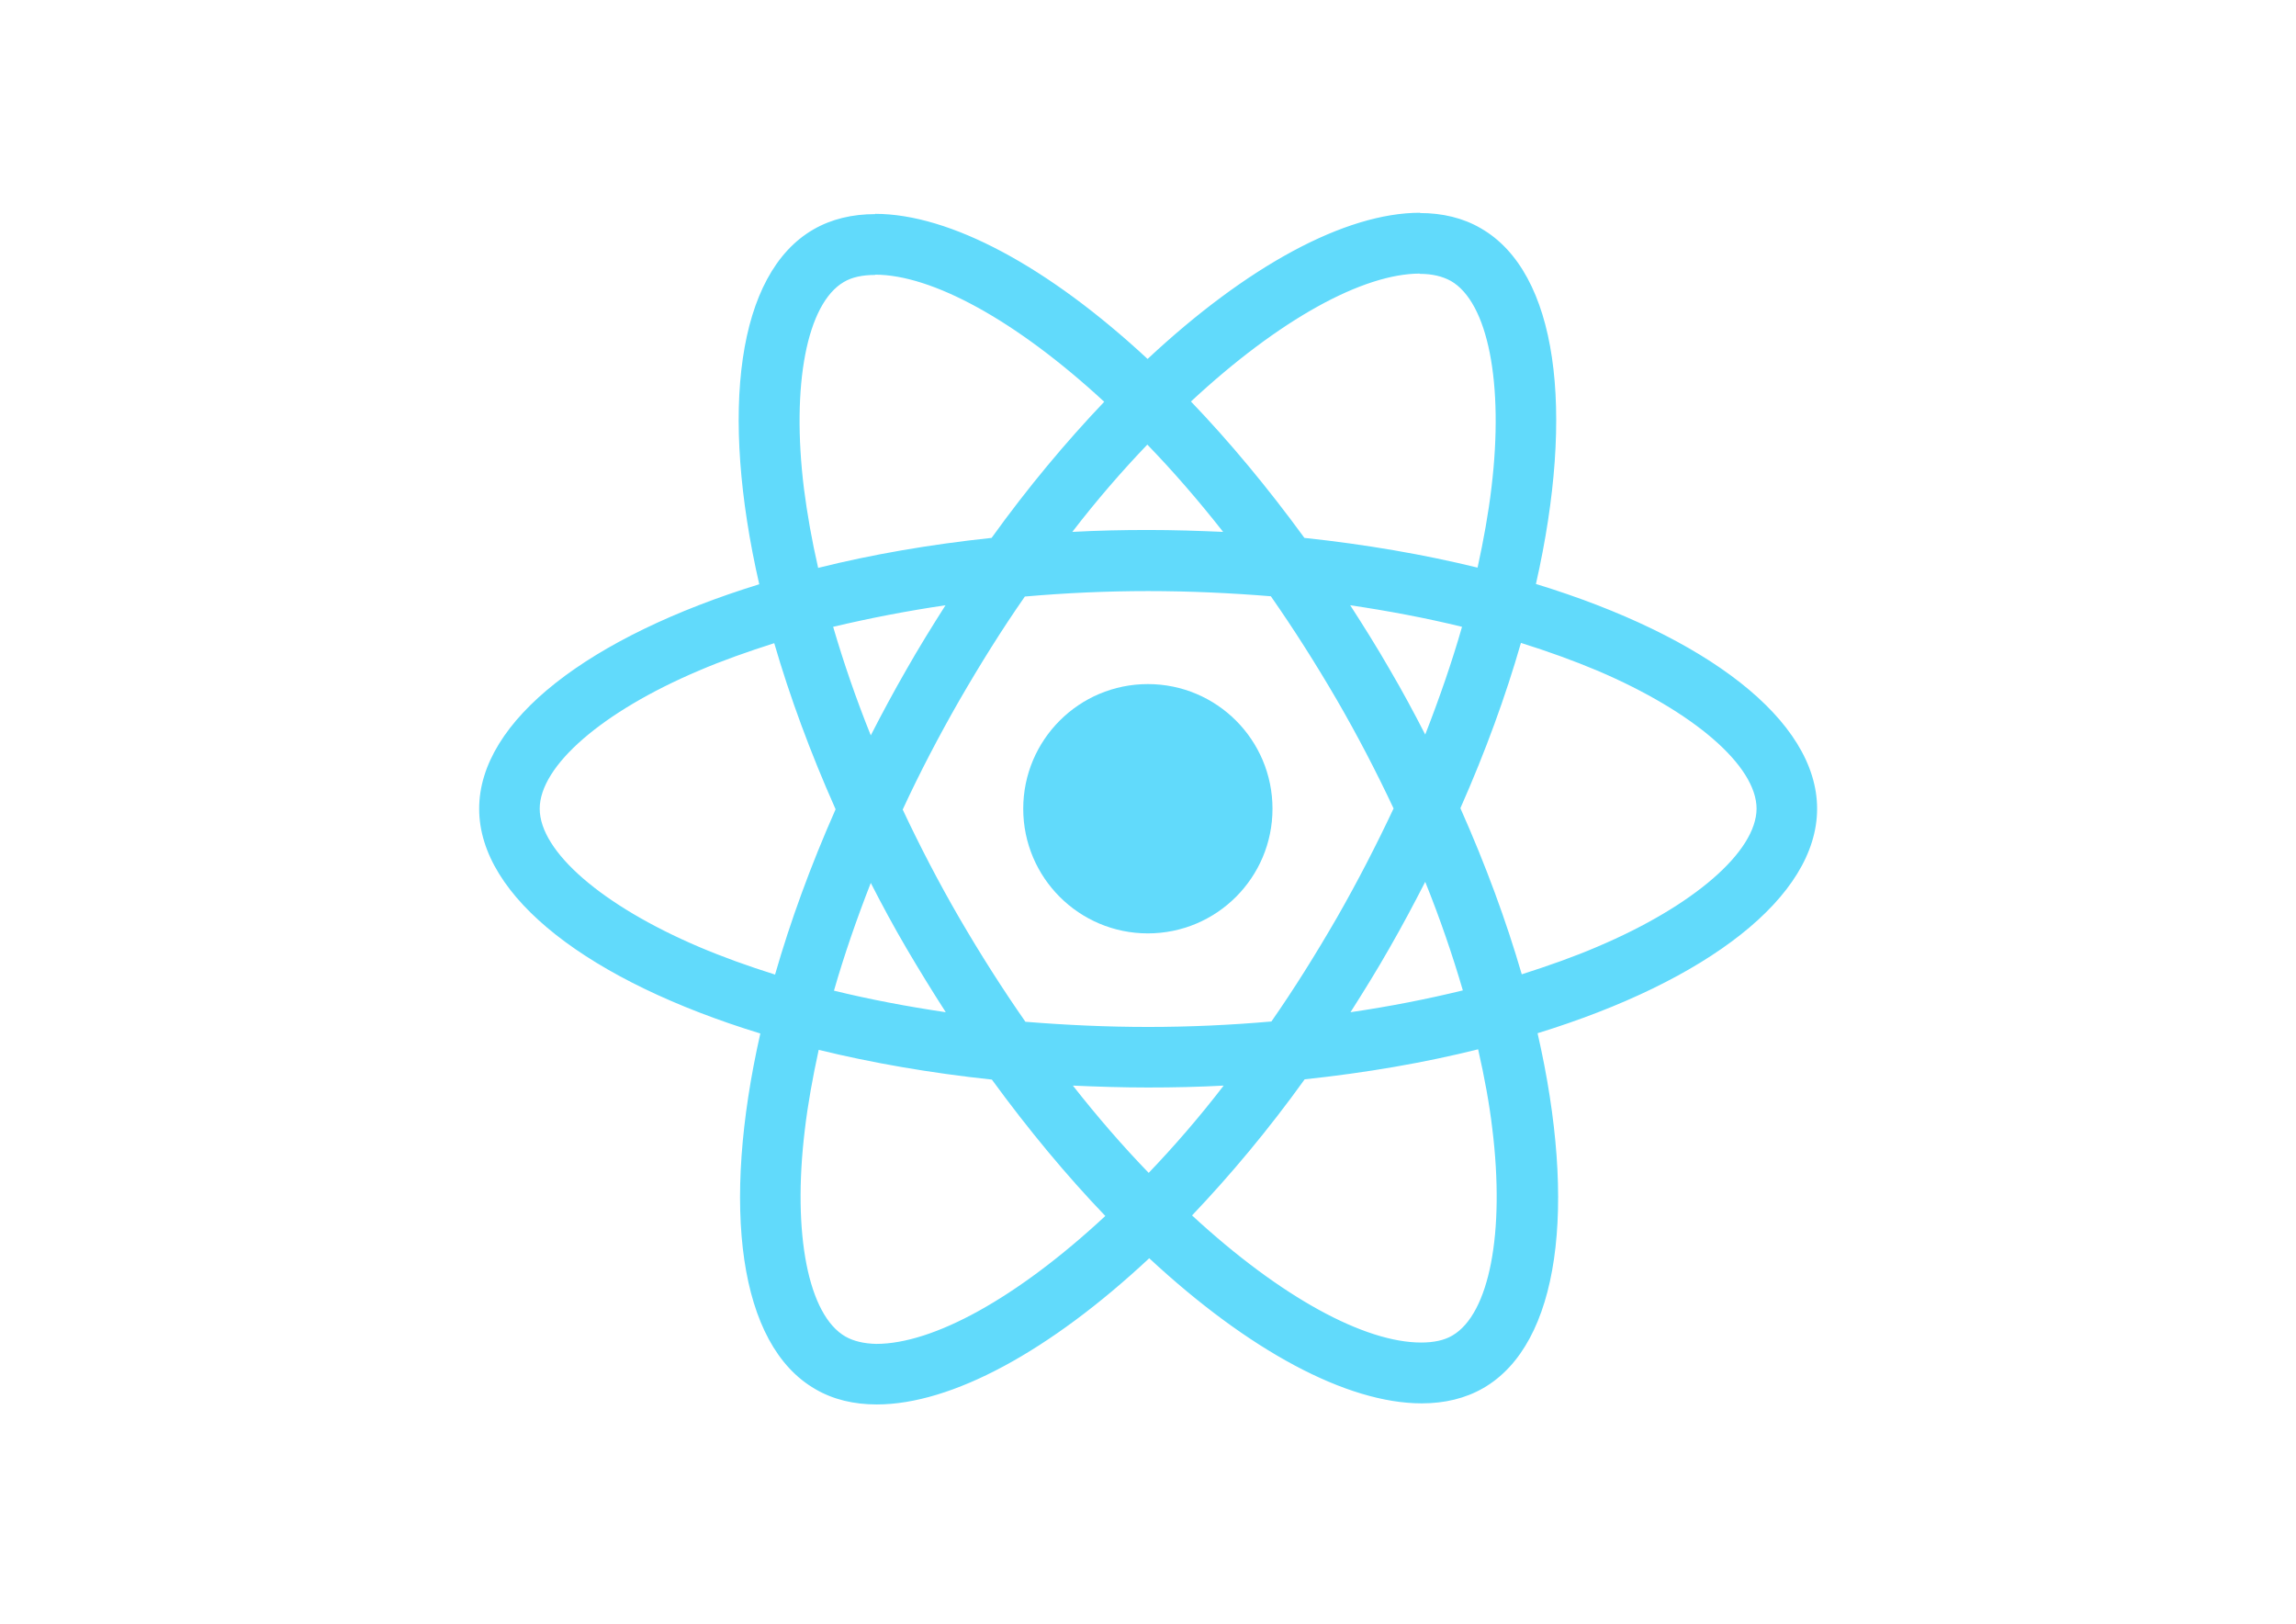
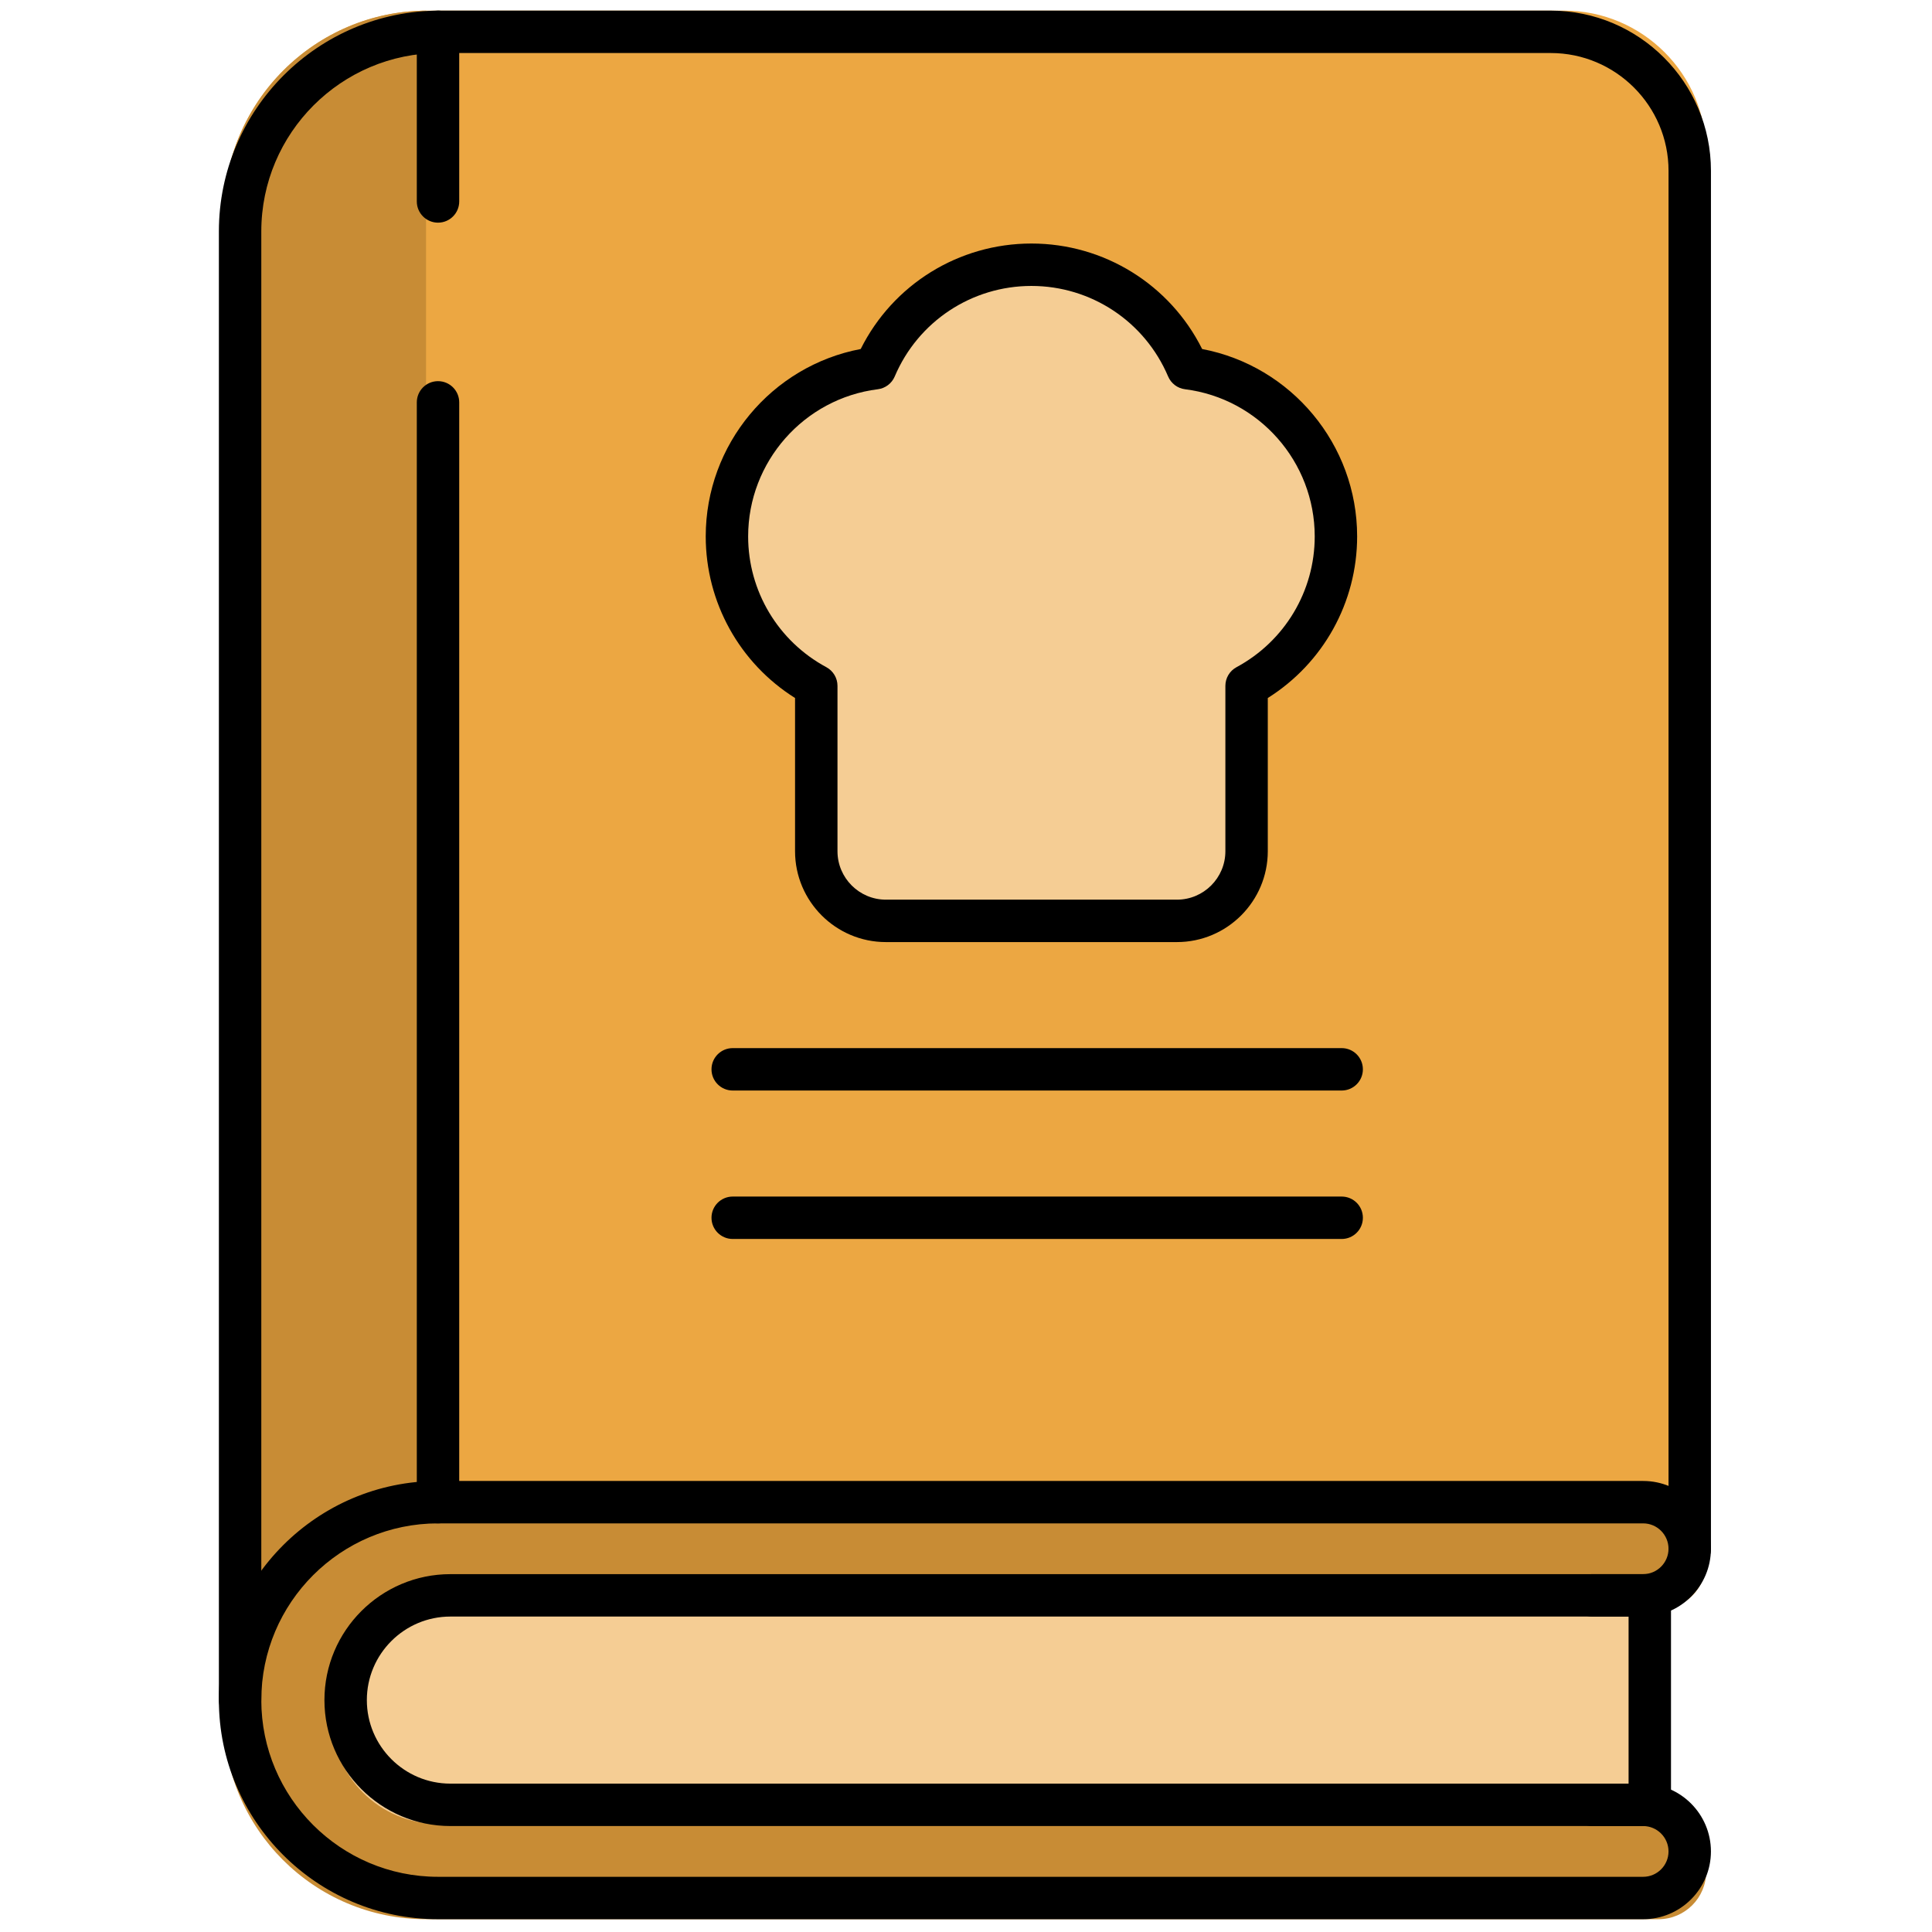
- <svg xmlns="http://www.w3.org/2000/svg" viewBox="0 0 841.9 595.3">
-   <g fill="#61DAFB">
-     <path d="M666.3 296.5c0-32.5-40.7-63.3-103.1-82.4 14.4-63.6 8-114.2-20.2-130.4-6.5-3.8-14.1-5.6-22.4-5.6v22.3c4.6 0 8.3.9 11.4 2.6 13.6 7.8 19.5 37.5 14.9 75.7-1.1 9.4-2.9 19.3-5.1 29.4-19.6-4.8-41-8.5-63.5-10.9-13.5-18.5-27.5-35.3-41.6-50 32.6-30.3 63.2-46.9 84-46.9V78c-27.5 0-63.5 19.6-99.9 53.6-36.4-33.8-72.4-53.2-99.9-53.2v22.3c20.7 0 51.4 16.5 84 46.6-14 14.7-28 31.4-41.3 49.9-22.6 2.4-44 6.1-63.6 11-2.3-10-4-19.7-5.2-29-4.7-38.2 1.1-67.9 14.6-75.8 3-1.8 6.9-2.6 11.5-2.6V78.5c-8.4 0-16 1.8-22.6 5.6-28.1 16.2-34.4 66.7-19.9 130.1-62.2 19.2-102.7 49.9-102.7 82.3 0 32.5 40.7 63.3 103.1 82.4-14.4 63.6-8 114.2 20.2 130.4 6.5 3.8 14.1 5.6 22.5 5.6 27.5 0 63.5-19.6 99.9-53.6 36.4 33.8 72.4 53.2 99.9 53.2 8.4 0 16-1.8 22.6-5.6 28.1-16.2 34.4-66.7 19.9-130.1 62-19.1 102.5-49.9 102.5-82.3zm-130.2-66.7c-3.7 12.9-8.3 26.2-13.5 39.5-4.1-8-8.4-16-13.1-24-4.6-8-9.5-15.8-14.4-23.4 14.2 2.1 27.9 4.7 41 7.9zm-45.8 106.5c-7.8 13.5-15.8 26.3-24.1 38.2-14.9 1.3-30 2-45.2 2-15.1 0-30.2-.7-45-1.9-8.3-11.9-16.4-24.6-24.2-38-7.6-13.1-14.5-26.4-20.8-39.8 6.2-13.4 13.2-26.8 20.7-39.9 7.8-13.5 15.8-26.3 24.1-38.2 14.9-1.3 30-2 45.2-2 15.1 0 30.2.7 45 1.9 8.3 11.9 16.4 24.6 24.2 38 7.6 13.1 14.5 26.4 20.8 39.8-6.3 13.4-13.2 26.8-20.7 39.9zm32.3-13c5.4 13.4 10 26.8 13.8 39.8-13.1 3.2-26.9 5.9-41.2 8 4.9-7.7 9.8-15.6 14.4-23.7 4.6-8 8.9-16.1 13-24.1zM421.2 430c-9.3-9.6-18.6-20.3-27.8-32 9 .4 18.2.7 27.5.7 9.4 0 18.7-.2 27.8-.7-9 11.7-18.3 22.4-27.5 32zm-74.4-58.9c-14.2-2.1-27.9-4.7-41-7.9 3.7-12.9 8.3-26.2 13.5-39.5 4.1 8 8.4 16 13.1 24 4.7 8 9.5 15.8 14.4 23.4zM420.7 163c9.3 9.6 18.6 20.3 27.8 32-9-.4-18.2-.7-27.5-.7-9.4 0-18.7.2-27.8.7 9-11.7 18.3-22.4 27.5-32zm-74 58.9c-4.9 7.7-9.8 15.6-14.4 23.7-4.6 8-8.9 16-13 24-5.4-13.4-10-26.8-13.8-39.8 13.1-3.1 26.9-5.8 41.2-7.9zm-90.5 125.2c-35.4-15.1-58.3-34.9-58.3-50.6 0-15.7 22.9-35.6 58.3-50.6 8.6-3.7 18-7 27.7-10.1 5.7 19.6 13.2 40 22.5 60.9-9.2 20.8-16.6 41.1-22.2 60.6-9.9-3.1-19.3-6.5-28-10.2zM310 490c-13.6-7.8-19.5-37.5-14.9-75.7 1.1-9.4 2.9-19.3 5.1-29.4 19.6 4.8 41 8.5 63.5 10.9 13.5 18.5 27.5 35.3 41.6 50-32.6 30.3-63.2 46.9-84 46.9-4.5-.1-8.3-1-11.3-2.7zm237.2-76.2c4.7 38.2-1.1 67.9-14.6 75.8-3 1.8-6.9 2.6-11.5 2.6-20.7 0-51.4-16.5-84-46.6 14-14.7 28-31.4 41.3-49.9 22.6-2.4 44-6.1 63.6-11 2.3 10.1 4.1 19.8 5.2 29.1zm38.5-66.7c-8.6 3.7-18 7-27.7 10.1-5.7-19.6-13.2-40-22.5-60.9 9.2-20.8 16.6-41.1 22.2-60.6 9.9 3.1 19.3 6.5 28.1 10.2 35.4 15.1 58.3 34.9 58.3 50.6-.1 15.7-23 35.6-58.4 50.6zM320.8 78.4z" />
-     <circle cx="420.9" cy="296.5" r="45.7" />
-     <path d="M520.5 78.1z" />
+ <svg xmlns="http://www.w3.org/2000/svg" version="1.1" width="256" height="256" viewBox="0 0 256 256" xml:space="preserve">
+   <g style="stroke: none; stroke-width: 0; stroke-dasharray: none; stroke-linecap: butt; stroke-linejoin: miter; stroke-miterlimit: 10; fill: none; fill-rule: nonzero; opacity: 1;" transform="translate(1.406593 1.406593) scale(2.81 2.81)">
+     <path d="M 10.045 80.455 l 0 -70.829 C 10.045 4.31 14.354 0 19.671 0 l 53.582 0 c 3.702 0 6.703 3.001 6.703 6.703 l 0 66.453 C 79.2 77.047 39.975 78.376 10.045 80.455 z" style="stroke: none; stroke-width: 1; stroke-dasharray: none; stroke-linecap: butt; stroke-linejoin: miter; stroke-miterlimit: 10; fill: rgb(236,167,66); fill-rule: nonzero; opacity: 1;" transform=" matrix(1 0 0 1 0 0) " stroke-linecap="round" />
+     <path d="M 19.59 0 l 0 78.123 l -9.545 2.332 l 0 -70.829 C 10.045 4.31 14.354 0 19.671 0" style="stroke: none; stroke-width: 1; stroke-dasharray: none; stroke-linecap: butt; stroke-linejoin: miter; stroke-miterlimit: 10; fill: rgb(200,140,53); fill-rule: nonzero; opacity: 1;" transform=" matrix(1 0 0 1 0 0) " stroke-linecap="round" />
+     <path d="M 75.249 75.403 h 2.459 c 1.241 0 2.247 -1.006 2.247 -2.247 v 0 c 0 -1.241 -1.006 -2.247 -2.247 -2.247 l -58.119 0 c -5.272 0 -9.545 4.273 -9.545 9.545 v 0 c 0 5.272 4.273 9.545 9.545 9.545 l 58.119 0 c 1.241 0 2.247 -1.006 2.247 -2.247 l 0 0 c 0 -1.241 -1.006 -2.247 -2.247 -2.247 l -2.459 0 V 75.403 z" style="stroke: none; stroke-width: 1; stroke-dasharray: none; stroke-linecap: butt; stroke-linejoin: miter; stroke-miterlimit: 10; fill: rgb(200,140,53); fill-rule: nonzero; opacity: 1;" transform=" matrix(1 0 0 1 0 0) " stroke-linecap="round" />
+     <path d="M 20.185 85.507 l 57.109 0 V 75.403 l -57.109 0 c -2.79 0 -5.052 2.262 -5.052 5.052 v 0 C 15.133 83.245 17.395 85.507 20.185 85.507 z" style="stroke: none; stroke-width: 1; stroke-dasharray: none; stroke-linecap: butt; stroke-linejoin: miter; stroke-miterlimit: 10; fill: rgb(245,205,148); fill-rule: nonzero; opacity: 1;" transform=" matrix(1 0 0 1 0 0) " stroke-linecap="round" />
+     <path d="M 62.494 24.794 c 0 -4.076 -3.05 -7.437 -6.991 -7.933 c -1.216 -2.867 -4.056 -4.878 -7.366 -4.878 s -6.151 2.011 -7.366 4.878 c -3.942 0.495 -6.991 3.857 -6.991 7.933 c 0 3.047 1.705 5.696 4.212 7.046 v 7.799 c 0 1.814 1.47 3.284 3.284 3.284 h 13.723 c 1.814 0 3.284 -1.47 3.284 -3.284 V 31.84 C 60.789 30.49 62.494 27.842 62.494 24.794 z" style="stroke: none; stroke-width: 1; stroke-dasharray: none; stroke-linecap: butt; stroke-linejoin: miter; stroke-miterlimit: 10; fill: rgb(245,205,148); fill-rule: nonzero; opacity: 1;" transform=" matrix(1 0 0 1 0 0) " stroke-linecap="round" />
+     <path d="M 76.982 90 H 20.154 c -5.698 0 -10.333 -4.636 -10.333 -10.333 s 4.635 -10.333 10.333 -10.333 h 56.828 c 1.763 0 3.196 1.435 3.196 3.197 s -1.434 3.196 -3.196 3.196 h -2.405 c -0.553 0 -1 -0.447 -1 -1 s 0.447 -1 1 -1 h 2.405 c 0.659 0 1.196 -0.537 1.196 -1.196 c 0 -0.66 -0.537 -1.197 -1.196 -1.197 H 20.154 c -4.595 0 -8.333 3.738 -8.333 8.333 S 15.56 88 20.154 88 h 56.828 c 0.659 0 1.196 -0.537 1.196 -1.196 c 0 -0.66 -0.537 -1.197 -1.196 -1.197 h -2.405 c -0.553 0 -1 -0.447 -1 -1 s 0.447 -1 1 -1 h 2.405 c 1.763 0 3.196 1.435 3.196 3.197 S 78.745 90 76.982 90 z" style="stroke: none; stroke-width: 1; stroke-dasharray: none; stroke-linecap: butt; stroke-linejoin: miter; stroke-miterlimit: 10; fill: rgb(0,0,0); fill-rule: nonzero; opacity: 1;" transform=" matrix(1 0 0 1 0 0) " stroke-linecap="round" />
+     <path d="M 10.821 80.667 c -0.552 0 -1 -0.447 -1 -1 V 10.412 C 9.821 4.671 14.492 0 20.233 0 h 52.391 c 4.166 0 7.555 3.389 7.555 7.554 v 64.977 c 0 0.553 -0.447 1 -1 1 s -1 -0.447 -1 -1 V 7.554 C 78.179 4.492 75.687 2 72.624 2 H 20.233 c -4.639 0 -8.412 3.773 -8.412 8.412 v 69.255 C 11.821 80.22 11.374 80.667 10.821 80.667 z" style="stroke: none; stroke-width: 1; stroke-dasharray: none; stroke-linecap: butt; stroke-linejoin: miter; stroke-miterlimit: 10; fill: rgb(0,0,0); fill-rule: nonzero; opacity: 1;" transform=" matrix(1 0 0 1 0 0) " stroke-linecap="round" />
+     <path d="M 20.154 71.334 c -0.552 0 -1 -0.447 -1 -1 V 18.473 c 0 -0.552 0.448 -1 1 -1 s 1 0.448 1 1 v 51.861 C 21.154 70.887 20.707 71.334 20.154 71.334 z" style="stroke: none; stroke-width: 1; stroke-dasharray: none; stroke-linecap: butt; stroke-linejoin: miter; stroke-miterlimit: 10; fill: rgb(0,0,0); fill-rule: nonzero; opacity: 1;" transform=" matrix(1 0 0 1 0 0) " stroke-linecap="round" />
+     <path d="M 77.295 85.606 H 20.737 c -3.275 0 -5.939 -2.664 -5.939 -5.939 s 2.665 -5.939 5.939 -5.939 h 56.558 c 0.553 0 1 0.447 1 1 v 9.879 C 78.295 85.159 77.848 85.606 77.295 85.606 z M 20.737 75.728 c -2.172 0 -3.939 1.768 -3.939 3.939 s 1.767 3.939 3.939 3.939 h 55.558 v -7.879 H 20.737 z" style="stroke: none; stroke-width: 1; stroke-dasharray: none; stroke-linecap: butt; stroke-linejoin: miter; stroke-miterlimit: 10; fill: rgb(0,0,0); fill-rule: nonzero; opacity: 1;" transform=" matrix(1 0 0 1 0 0) " stroke-linecap="round" />
+     <path d="M 20.154 9.999 c -0.552 0 -1 -0.448 -1 -1 V 1 c 0 -0.552 0.448 -1 1 -1 s 1 0.448 1 1 v 7.999 C 21.154 9.551 20.707 9.999 20.154 9.999 z" style="stroke: none; stroke-width: 1; stroke-dasharray: none; stroke-linecap: butt; stroke-linejoin: miter; stroke-miterlimit: 10; fill: rgb(0,0,0); fill-rule: nonzero; opacity: 1;" transform=" matrix(1 0 0 1 0 0) " stroke-linecap="round" />
+     <path d="M 54.997 43.923 H 41.274 c -2.362 0 -4.284 -1.922 -4.284 -4.284 v -7.225 c -2.613 -1.642 -4.212 -4.508 -4.212 -7.621 c 0 -4.334 3.104 -8.038 7.308 -8.836 c 1.518 -3.04 4.619 -4.974 8.05 -4.974 s 6.531 1.935 8.05 4.974 c 4.204 0.799 7.309 4.502 7.309 8.836 c 0 3.112 -1.6 5.979 -4.213 7.621 v 7.225 C 59.281 42.001 57.359 43.923 54.997 43.923 z M 48.136 12.983 c -2.816 0 -5.346 1.675 -6.446 4.269 c -0.139 0.328 -0.442 0.557 -0.796 0.602 c -3.487 0.438 -6.116 3.422 -6.116 6.94 c 0 2.579 1.413 4.941 3.687 6.166 c 0.324 0.174 0.526 0.513 0.526 0.88 v 7.799 c 0 1.259 1.025 2.284 2.284 2.284 h 13.723 c 1.26 0 2.284 -1.025 2.284 -2.284 V 31.84 c 0 -0.368 0.202 -0.706 0.526 -0.88 c 2.273 -1.225 3.687 -3.587 3.687 -6.166 c 0 -3.518 -2.63 -6.502 -6.117 -6.94 c -0.354 -0.044 -0.656 -0.274 -0.796 -0.602 C 53.481 14.659 50.952 12.983 48.136 12.983 z" style="stroke: none; stroke-width: 1; stroke-dasharray: none; stroke-linecap: butt; stroke-linejoin: miter; stroke-miterlimit: 10; fill: rgb(0,0,0); fill-rule: nonzero; opacity: 1;" transform=" matrix(1 0 0 1 0 0) " stroke-linecap="round" />
+     <path d="M 62.766 50.923 H 34.05 c -0.552 0 -1 -0.447 -1 -1 s 0.448 -1 1 -1 h 28.716 c 0.553 0 1 0.447 1 1 S 63.318 50.923 62.766 50.923 z" style="stroke: none; stroke-width: 1; stroke-dasharray: none; stroke-linecap: butt; stroke-linejoin: miter; stroke-miterlimit: 10; fill: rgb(0,0,0); fill-rule: nonzero; opacity: 1;" transform=" matrix(1 0 0 1 0 0) " stroke-linecap="round" />
+     <path d="M 62.766 57.923 H 34.05 c -0.552 0 -1 -0.447 -1 -1 s 0.448 -1 1 -1 h 28.716 c 0.553 0 1 0.447 1 1 S 63.318 57.923 62.766 57.923 z" style="stroke: none; stroke-width: 1; stroke-dasharray: none; stroke-linecap: butt; stroke-linejoin: miter; stroke-miterlimit: 10; fill: rgb(0,0,0); fill-rule: nonzero; opacity: 1;" transform=" matrix(1 0 0 1 0 0) " stroke-linecap="round" />
  </g>
</svg>
